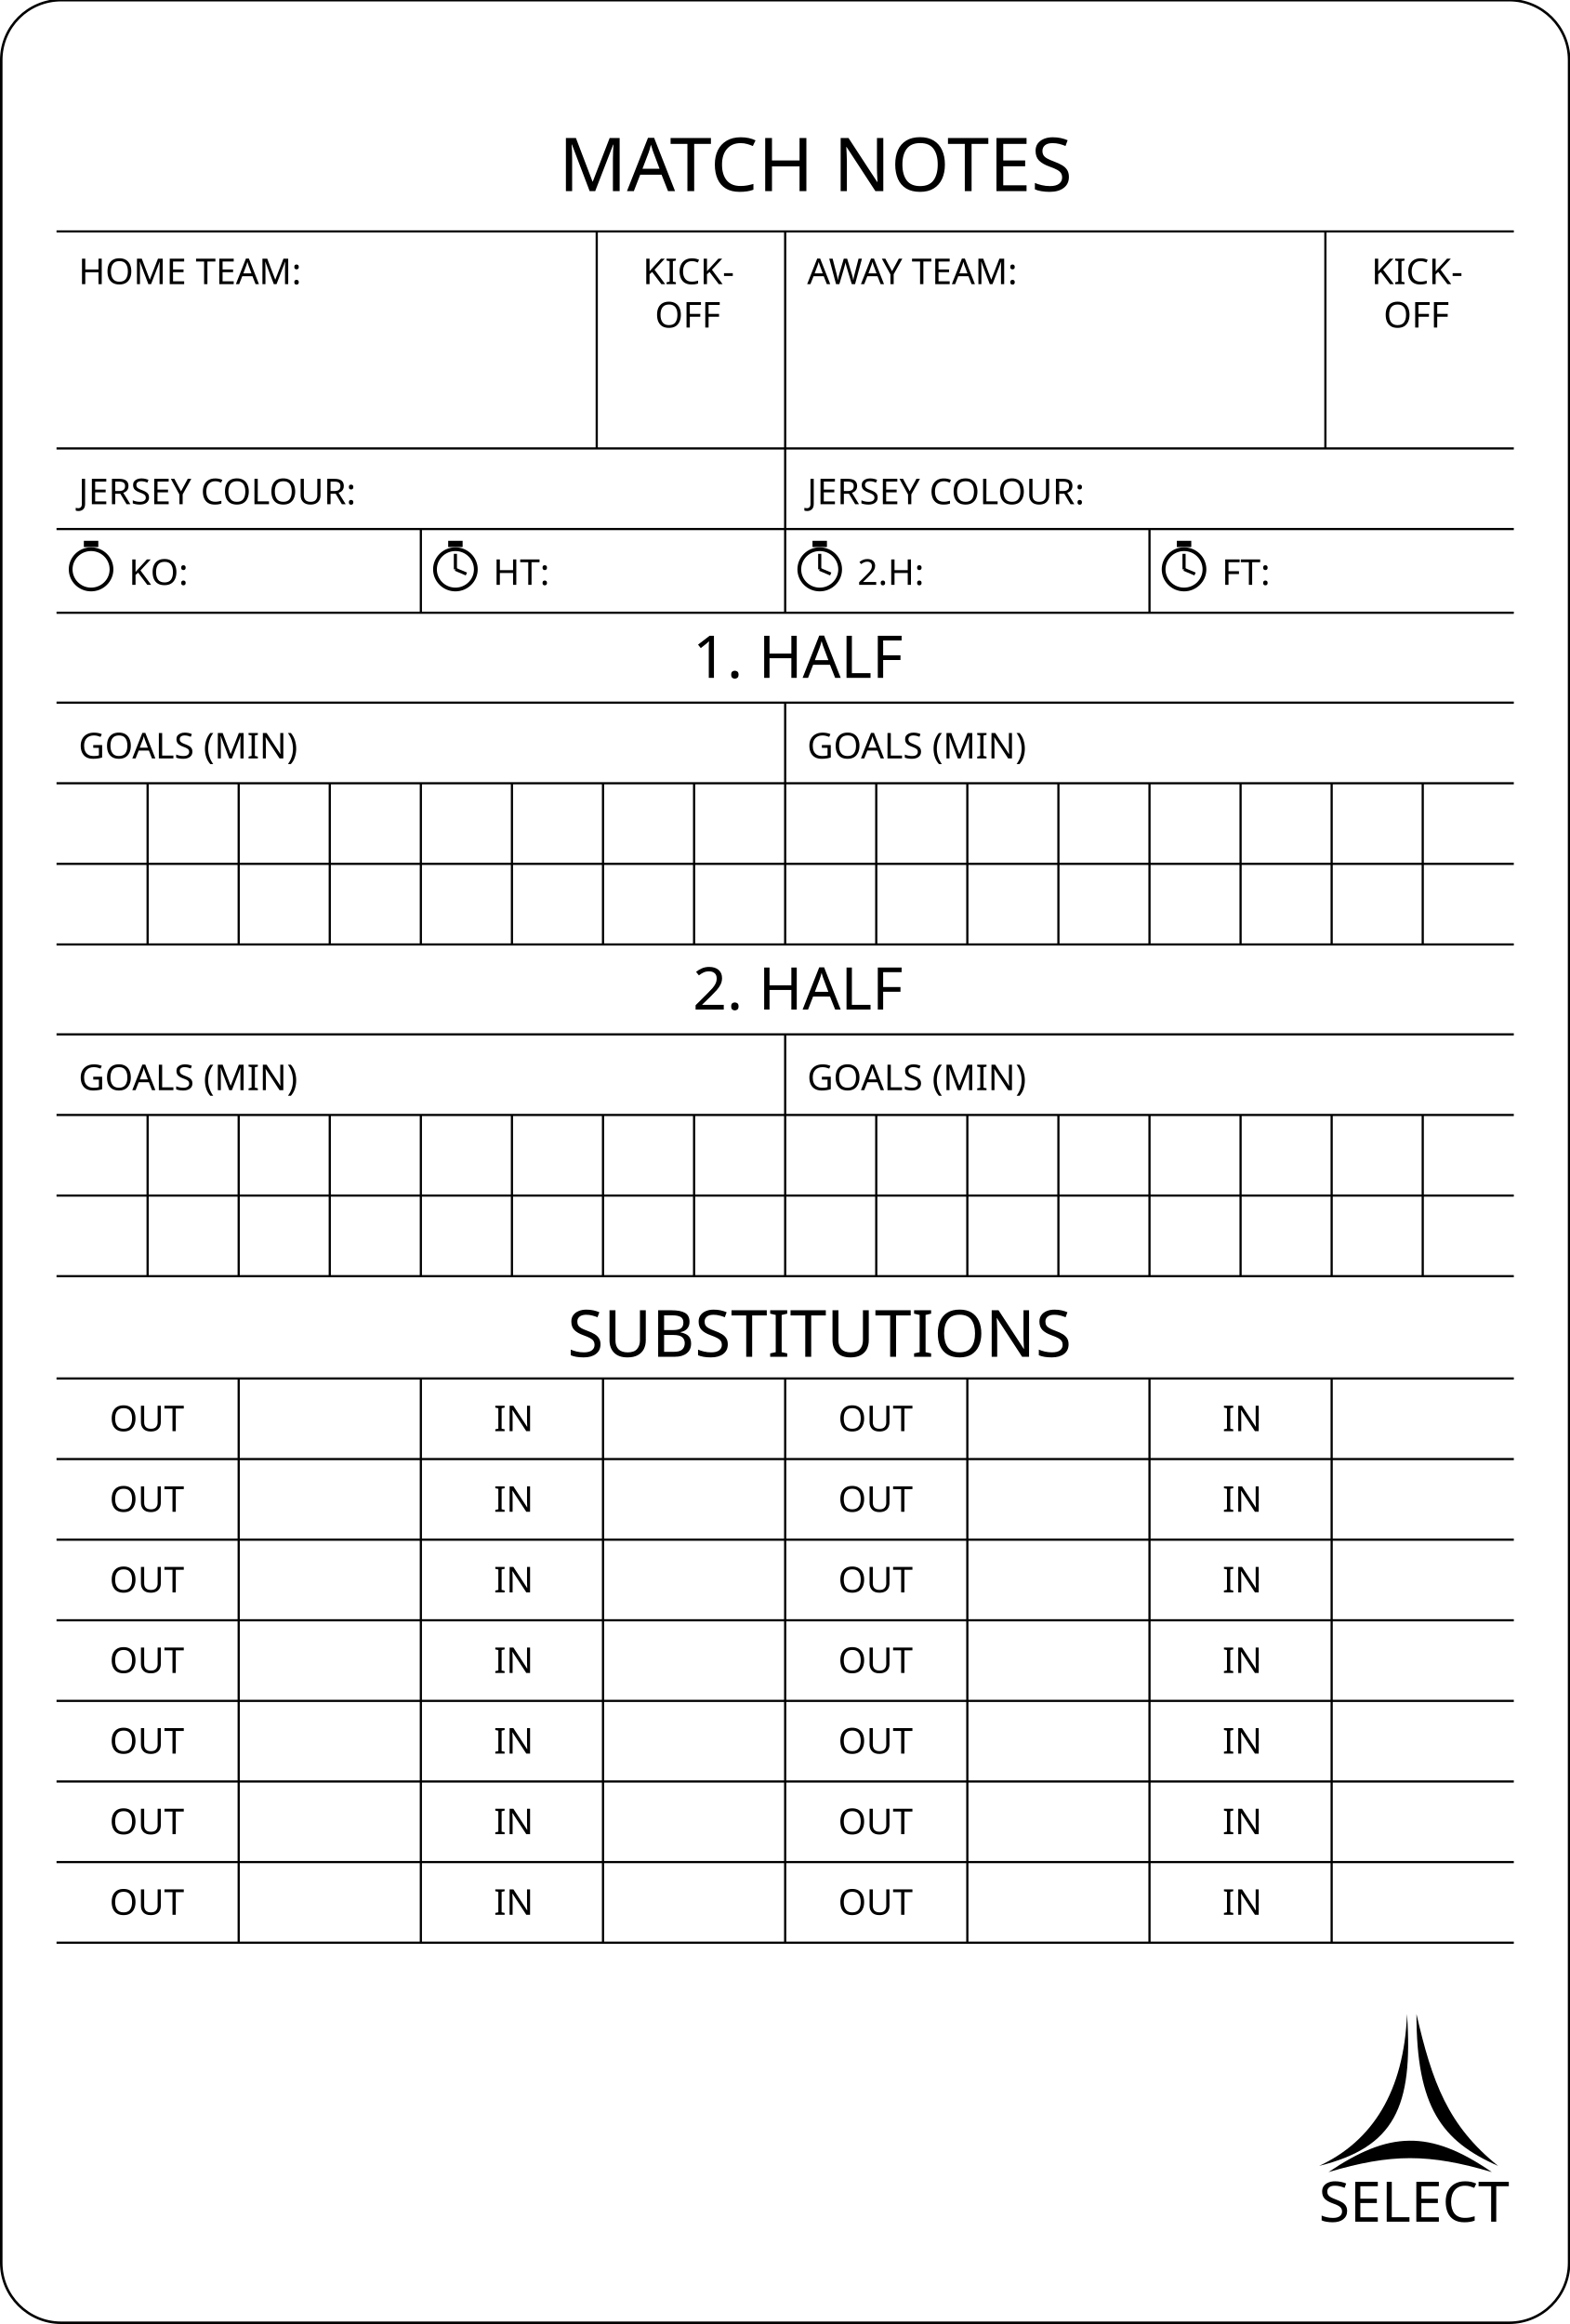
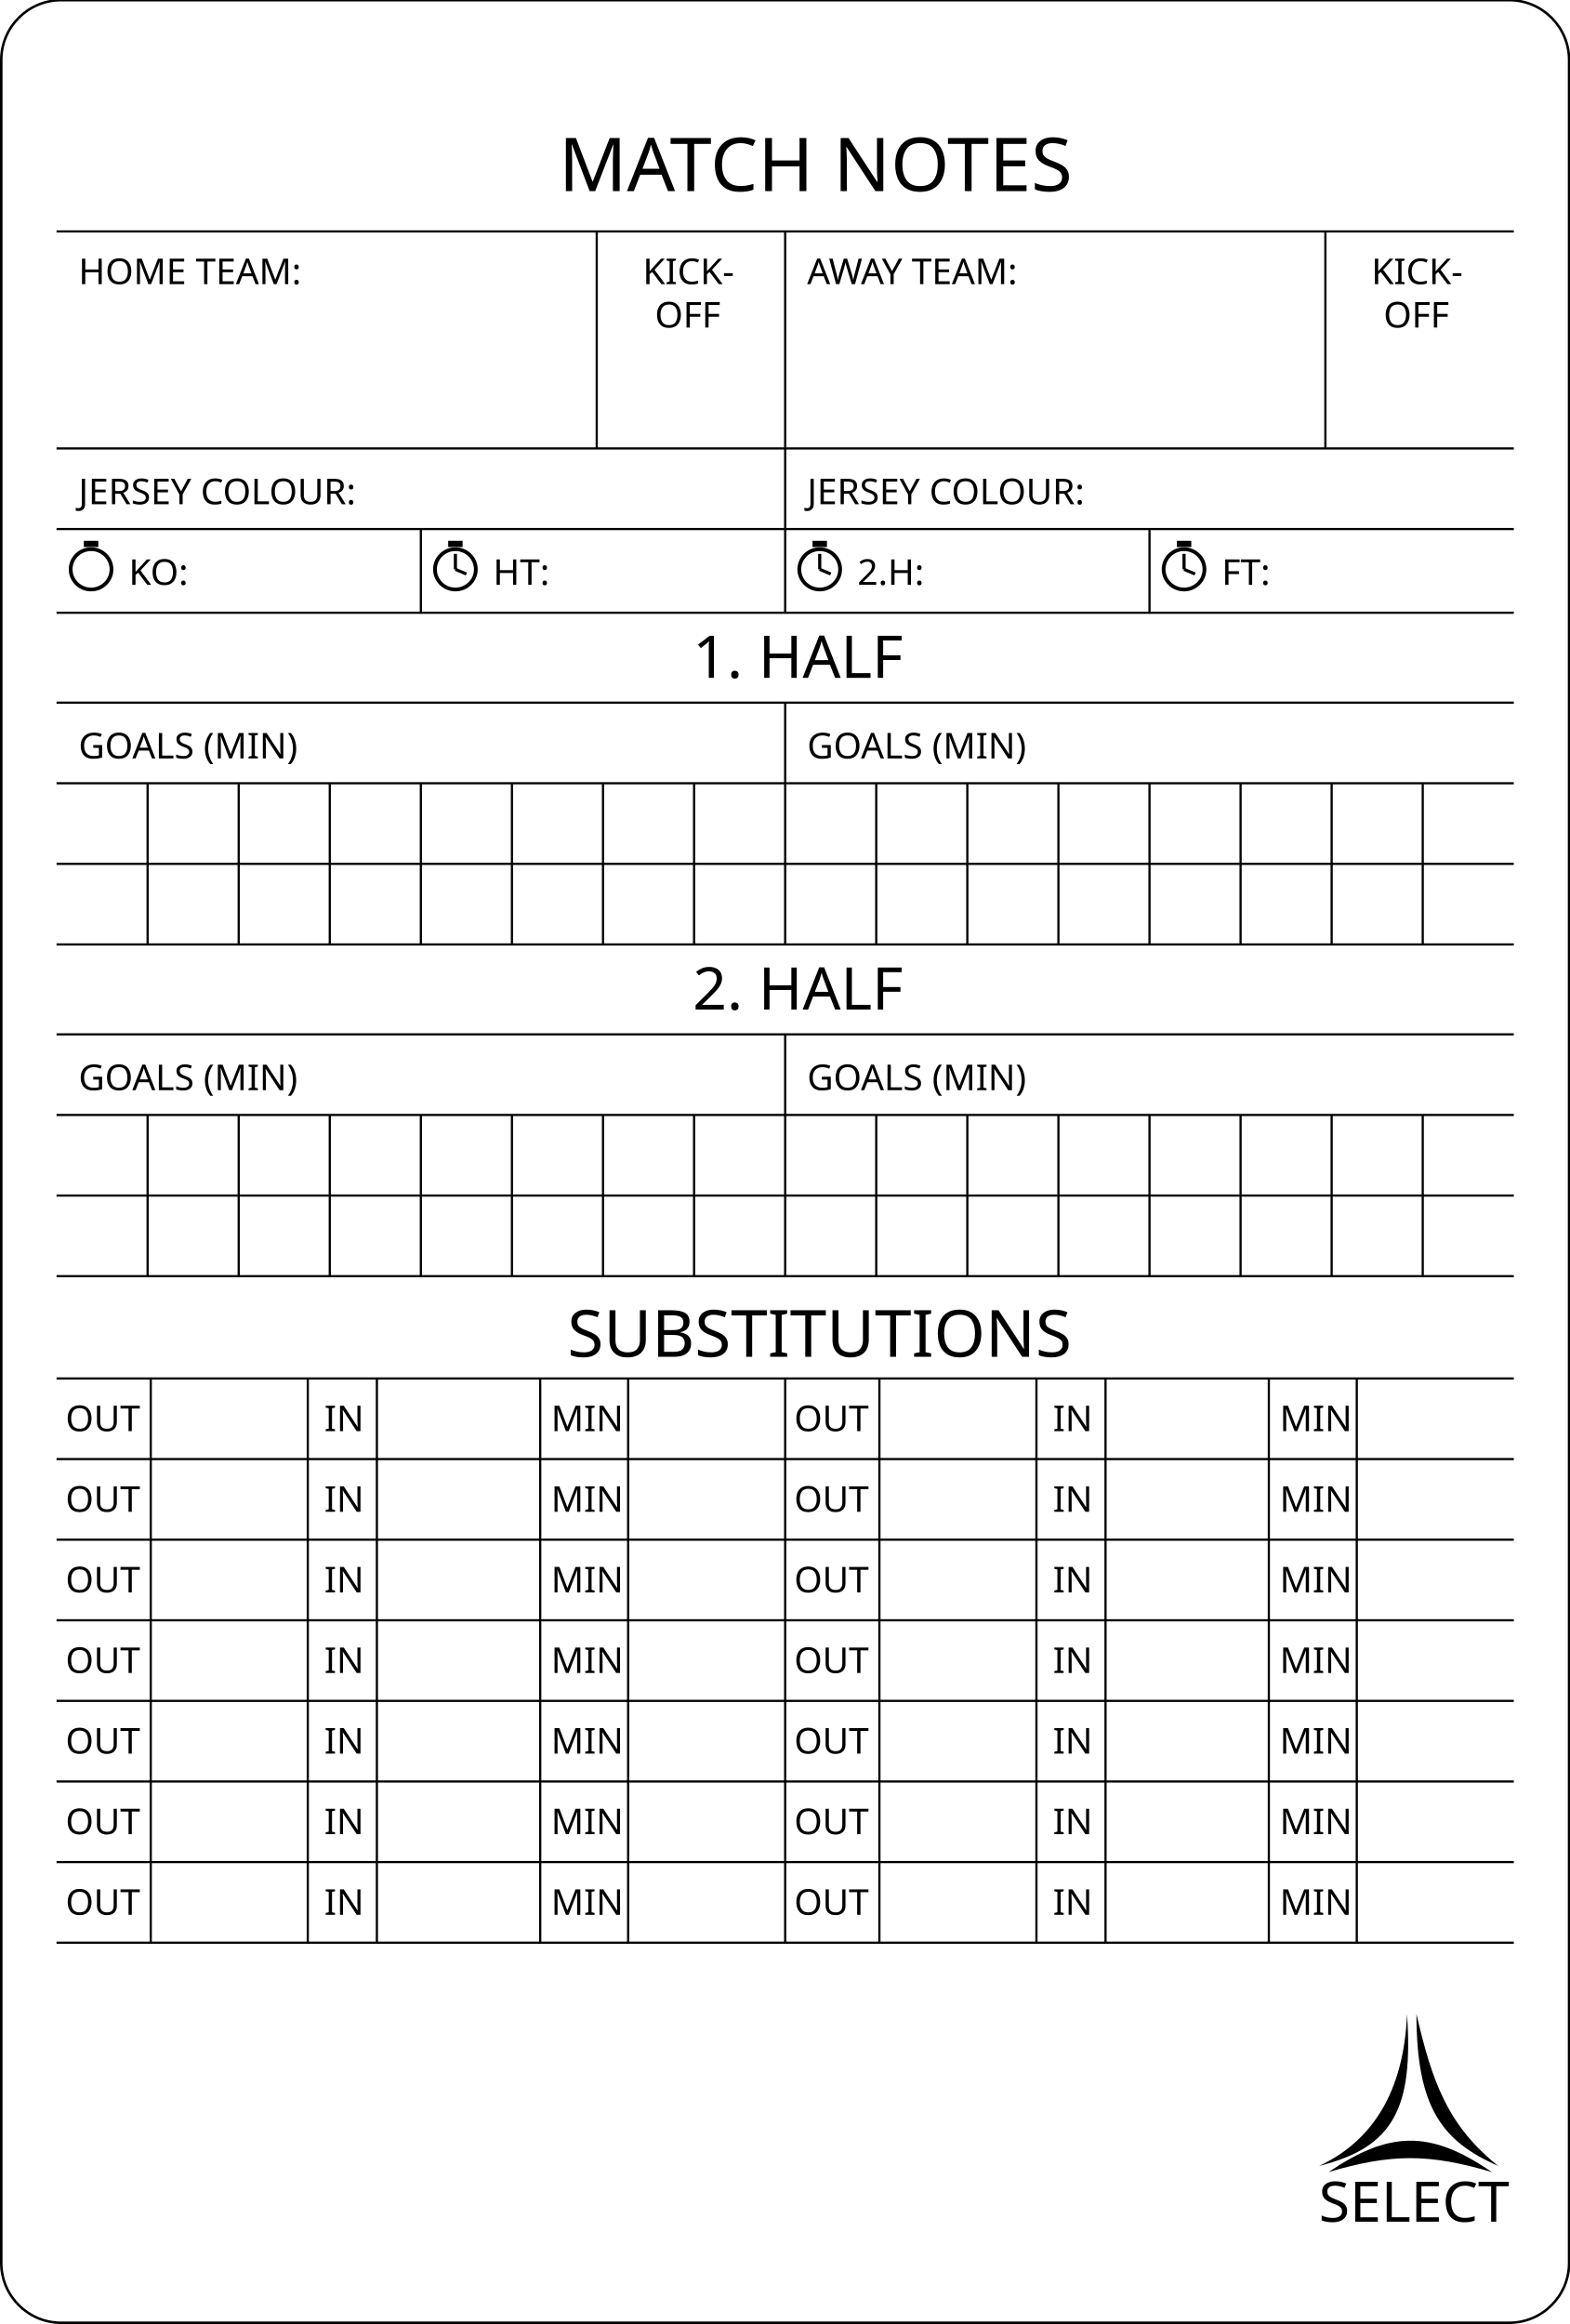
<svg xmlns="http://www.w3.org/2000/svg" width="218.268" height="323.15" preserveAspectRatio="xMinYMin meet" viewBox="0 0 218 323" version="1.0" fill-rule="evenodd">
  <clipPath id="clip">
    <rect x="0" y="0" width="218.268" height="323.15" />
  </clipPath>
  <g id="group" transform="scale(1,-1) translate(0,-323)" style="clip-path: url(#clip)">
    <g transform=" matrix(0.436535,0,0,0.430866,0,0)">
      <rect x="0" y="0" width="500" height="750" style="stroke: none; stroke-linecap: butt; stroke-width: 1; fill: rgb(100%,100%,100%); fill-rule: evenodd;" />
      <rect x="0.401" y="0.401" width="499.198" height="749.198" rx="19.08" ry="19.336" style="stroke: rgb(0%,0%,0%); stroke-linecap: butt; stroke-width: 0.802; fill: none; fill-rule: evenodd;" />
      <text x="177.854" y="688" style="font-family: CardHeading; font-size: 24px;fill: rgb(0%,0%,0%); stroke:none;" transform="translate(0,1376) scale(1,-1)">MATCH NOTES</text>
      <path d="M 18,675 L 482,675 Z" style="stroke: rgb(0%,0%,0%); stroke-linecap: butt; stroke-width: 0.7;" />
      <path d="M 18,605 L 482,605 Z" style="stroke: rgb(0%,0%,0%); stroke-linecap: butt; stroke-width: 0.7;" />
      <path d="M 18,579 L 482,579 Z" style="stroke: rgb(0%,0%,0%); stroke-linecap: butt; stroke-width: 0.7;" />
      <path d="M 18,552 L 482,552 Z" style="stroke: rgb(0%,0%,0%); stroke-linecap: butt; stroke-width: 0.7;" />
      <path d="M 250,675 L 250,552 Z" style="stroke: rgb(0%,0%,0%); stroke-linecap: butt; stroke-width: 0.7;" />
      <path d="M 190,675 L 190,605 Z" style="stroke: rgb(0%,0%,0%); stroke-linecap: butt; stroke-width: 0.7;" />
      <path d="M 422,675 L 422,605 Z" style="stroke: rgb(0%,0%,0%); stroke-linecap: butt; stroke-width: 0.7;" />
      <text x="25" y="658" style="font-family: CardRegular; font-size: 11.5px;fill: rgb(0%,0%,0%); stroke:none;" transform="translate(0,1316) scale(1,-1)">HOME TEAM:</text>
      <text x="257" y="658" style="font-family: CardRegular; font-size: 11.5px;fill: rgb(0%,0%,0%); stroke:none;" transform="translate(0,1316) scale(1,-1)">AWAY TEAM:</text>
      <text x="204.665" y="658" style="font-family: CardRegular; font-size: 11.5px;fill: rgb(0%,0%,0%); stroke:none;" transform="translate(0,1316) scale(1,-1)">KICK-</text>
      <text x="208.503" y="644" style="font-family: CardRegular; font-size: 11.5px;fill: rgb(0%,0%,0%); stroke:none;" transform="translate(0,1288) scale(1,-1)">OFF</text>
      <text x="436.665" y="658" style="font-family: CardRegular; font-size: 11.5px;fill: rgb(0%,0%,0%); stroke:none;" transform="translate(0,1316) scale(1,-1)">KICK-</text>
      <text x="440.503" y="644" style="font-family: CardRegular; font-size: 11.5px;fill: rgb(0%,0%,0%); stroke:none;" transform="translate(0,1288) scale(1,-1)">OFF</text>
      <text x="25" y="587" style="font-family: CardRegular; font-size: 11.5px;fill: rgb(0%,0%,0%); stroke:none;" transform="translate(0,1174) scale(1,-1)">JERSEY COLOUR:</text>
      <text x="257" y="587" style="font-family: CardRegular; font-size: 11.5px;fill: rgb(0%,0%,0%); stroke:none;" transform="translate(0,1174) scale(1,-1)">JERSEY COLOUR:</text>
      <circle cx="29" cy="566" r="6.5" style="stroke: rgb(0%,0%,0%); stroke-linecap: butt; stroke-width: 1.2; fill: rgb(100%,100%,100%); fill-rule: evenodd;" />
      <rect x="26.7" y="573.2" width="4.6" height="2.0" style="stroke: none; stroke-linecap: butt; stroke-width: 1; fill: rgb(0%,0%,0%); fill-rule: evenodd;" />
      <text x="41" y="561" style="font-family: CardRegular; font-size: 11.5px;fill: rgb(0%,0%,0%); stroke:none;" transform="translate(0,1122) scale(1,-1)">KO:</text>
      <path d="M 134,579 L 134,552 Z" style="stroke: rgb(0%,0%,0%); stroke-linecap: butt; stroke-width: 0.7;" />
      <circle cx="145" cy="566" r="6.5" style="stroke: rgb(0%,0%,0%); stroke-linecap: butt; stroke-width: 1.2; fill: rgb(100%,100%,100%); fill-rule: evenodd;" />
      <rect x="142.7" y="573.2" width="4.6" height="2.0" style="stroke: none; stroke-linecap: butt; stroke-width: 1; fill: rgb(0%,0%,0%); fill-rule: evenodd;" />
      <path d="M 145,566 L 145,571 Z" style="stroke: rgb(0%,0%,0%); stroke-linecap: butt; stroke-width: 1;" />
      <path d="M 145,566 L 148.5,564.5 Z" style="stroke: rgb(0%,0%,0%); stroke-linecap: butt; stroke-width: 1;" />
      <text x="157" y="561" style="font-family: CardRegular; font-size: 11.5px;fill: rgb(0%,0%,0%); stroke:none;" transform="translate(0,1122) scale(1,-1)">HT:</text>
      <circle cx="261" cy="566" r="6.5" style="stroke: rgb(0%,0%,0%); stroke-linecap: butt; stroke-width: 1.2; fill: rgb(100%,100%,100%); fill-rule: evenodd;" />
      <rect x="258.7" y="573.2" width="4.6" height="2.0" style="stroke: none; stroke-linecap: butt; stroke-width: 1; fill: rgb(0%,0%,0%); fill-rule: evenodd;" />
      <path d="M 261,566 L 261,571 Z" style="stroke: rgb(0%,0%,0%); stroke-linecap: butt; stroke-width: 1;" />
      <path d="M 261,566 L 264.5,564.5 Z" style="stroke: rgb(0%,0%,0%); stroke-linecap: butt; stroke-width: 1;" />
      <text x="273" y="561" style="font-family: CardRegular; font-size: 11.5px;fill: rgb(0%,0%,0%); stroke:none;" transform="translate(0,1122) scale(1,-1)">2.H:</text>
      <path d="M 366,579 L 366,552 Z" style="stroke: rgb(0%,0%,0%); stroke-linecap: butt; stroke-width: 0.7;" />
      <circle cx="377" cy="566" r="6.5" style="stroke: rgb(0%,0%,0%); stroke-linecap: butt; stroke-width: 1.2; fill: rgb(100%,100%,100%); fill-rule: evenodd;" />
      <rect x="374.7" y="573.2" width="4.6" height="2.0" style="stroke: none; stroke-linecap: butt; stroke-width: 1; fill: rgb(0%,0%,0%); fill-rule: evenodd;" />
      <path d="M 377,566 L 377,571 Z" style="stroke: rgb(0%,0%,0%); stroke-linecap: butt; stroke-width: 1;" />
      <path d="M 377,566 L 380.5,564.5 Z" style="stroke: rgb(0%,0%,0%); stroke-linecap: butt; stroke-width: 1;" />
      <text x="389" y="561" style="font-family: CardRegular; font-size: 11.5px;fill: rgb(0%,0%,0%); stroke:none;" transform="translate(0,1122) scale(1,-1)">FT:</text>
      <text x="220.572" y="531" style="font-family: CardHeading; font-size: 19px;fill: rgb(0%,0%,0%); stroke:none;" transform="translate(0,1062) scale(1,-1)">1. HALF</text>
      <path d="M 18,523 L 482,523 Z" style="stroke: rgb(0%,0%,0%); stroke-linecap: butt; stroke-width: 0.7;" />
      <text x="25" y="505" style="font-family: CardRegular; font-size: 11.5px;fill: rgb(0%,0%,0%); stroke:none;" transform="translate(0,1010) scale(1,-1)">GOALS (MIN)</text>
      <text x="257" y="505" style="font-family: CardRegular; font-size: 11.5px;fill: rgb(0%,0%,0%); stroke:none;" transform="translate(0,1010) scale(1,-1)">GOALS (MIN)</text>
      <path d="M 18,497 L 482,497 Z" style="stroke: rgb(0%,0%,0%); stroke-linecap: butt; stroke-width: 0.7;" />
      <path d="M 18,471 L 482,471 Z" style="stroke: rgb(0%,0%,0%); stroke-linecap: butt; stroke-width: 0.7;" />
      <path d="M 18,445 L 482,445 Z" style="stroke: rgb(0%,0%,0%); stroke-linecap: butt; stroke-width: 0.7;" />
      <path d="M 47,497 L 47,445 Z" style="stroke: rgb(0%,0%,0%); stroke-linecap: butt; stroke-width: 0.7;" />
      <path d="M 76,497 L 76,445 Z" style="stroke: rgb(0%,0%,0%); stroke-linecap: butt; stroke-width: 0.7;" />
      <path d="M 105,497 L 105,445 Z" style="stroke: rgb(0%,0%,0%); stroke-linecap: butt; stroke-width: 0.7;" />
      <path d="M 134,497 L 134,445 Z" style="stroke: rgb(0%,0%,0%); stroke-linecap: butt; stroke-width: 0.7;" />
      <path d="M 163,497 L 163,445 Z" style="stroke: rgb(0%,0%,0%); stroke-linecap: butt; stroke-width: 0.7;" />
      <path d="M 192,497 L 192,445 Z" style="stroke: rgb(0%,0%,0%); stroke-linecap: butt; stroke-width: 0.7;" />
      <path d="M 221,497 L 221,445 Z" style="stroke: rgb(0%,0%,0%); stroke-linecap: butt; stroke-width: 0.7;" />
      <path d="M 250,497 L 250,445 Z" style="stroke: rgb(0%,0%,0%); stroke-linecap: butt; stroke-width: 0.7;" />
      <path d="M 279,497 L 279,445 Z" style="stroke: rgb(0%,0%,0%); stroke-linecap: butt; stroke-width: 0.7;" />
      <path d="M 308,497 L 308,445 Z" style="stroke: rgb(0%,0%,0%); stroke-linecap: butt; stroke-width: 0.7;" />
      <path d="M 337,497 L 337,445 Z" style="stroke: rgb(0%,0%,0%); stroke-linecap: butt; stroke-width: 0.7;" />
      <path d="M 366,497 L 366,445 Z" style="stroke: rgb(0%,0%,0%); stroke-linecap: butt; stroke-width: 0.7;" />
      <path d="M 395,497 L 395,445 Z" style="stroke: rgb(0%,0%,0%); stroke-linecap: butt; stroke-width: 0.7;" />
      <path d="M 424,497 L 424,445 Z" style="stroke: rgb(0%,0%,0%); stroke-linecap: butt; stroke-width: 0.7;" />
      <path d="M 453,497 L 453,445 Z" style="stroke: rgb(0%,0%,0%); stroke-linecap: butt; stroke-width: 0.7;" />
      <path d="M 250,523 L 250,497 Z" style="stroke: rgb(0%,0%,0%); stroke-linecap: butt; stroke-width: 0.7;" />
      <text x="220.572" y="424" style="font-family: CardHeading; font-size: 19px;fill: rgb(0%,0%,0%); stroke:none;" transform="translate(0,848) scale(1,-1)">2. HALF</text>
      <path d="M 18,416 L 482,416 Z" style="stroke: rgb(0%,0%,0%); stroke-linecap: butt; stroke-width: 0.7;" />
      <text x="25" y="398" style="font-family: CardRegular; font-size: 11.5px;fill: rgb(0%,0%,0%); stroke:none;" transform="translate(0,796) scale(1,-1)">GOALS (MIN)</text>
      <text x="257" y="398" style="font-family: CardRegular; font-size: 11.5px;fill: rgb(0%,0%,0%); stroke:none;" transform="translate(0,796) scale(1,-1)">GOALS (MIN)</text>
      <path d="M 18,390 L 482,390 Z" style="stroke: rgb(0%,0%,0%); stroke-linecap: butt; stroke-width: 0.7;" />
      <path d="M 18,364 L 482,364 Z" style="stroke: rgb(0%,0%,0%); stroke-linecap: butt; stroke-width: 0.7;" />
      <path d="M 18,338 L 482,338 Z" style="stroke: rgb(0%,0%,0%); stroke-linecap: butt; stroke-width: 0.7;" />
      <path d="M 47,390 L 47,338 Z" style="stroke: rgb(0%,0%,0%); stroke-linecap: butt; stroke-width: 0.7;" />
      <path d="M 76,390 L 76,338 Z" style="stroke: rgb(0%,0%,0%); stroke-linecap: butt; stroke-width: 0.7;" />
      <path d="M 105,390 L 105,338 Z" style="stroke: rgb(0%,0%,0%); stroke-linecap: butt; stroke-width: 0.7;" />
      <path d="M 134,390 L 134,338 Z" style="stroke: rgb(0%,0%,0%); stroke-linecap: butt; stroke-width: 0.7;" />
      <path d="M 163,390 L 163,338 Z" style="stroke: rgb(0%,0%,0%); stroke-linecap: butt; stroke-width: 0.7;" />
      <path d="M 192,390 L 192,338 Z" style="stroke: rgb(0%,0%,0%); stroke-linecap: butt; stroke-width: 0.7;" />
      <path d="M 221,390 L 221,338 Z" style="stroke: rgb(0%,0%,0%); stroke-linecap: butt; stroke-width: 0.7;" />
      <path d="M 250,390 L 250,338 Z" style="stroke: rgb(0%,0%,0%); stroke-linecap: butt; stroke-width: 0.7;" />
      <path d="M 279,390 L 279,338 Z" style="stroke: rgb(0%,0%,0%); stroke-linecap: butt; stroke-width: 0.7;" />
      <path d="M 308,390 L 308,338 Z" style="stroke: rgb(0%,0%,0%); stroke-linecap: butt; stroke-width: 0.7;" />
      <path d="M 337,390 L 337,338 Z" style="stroke: rgb(0%,0%,0%); stroke-linecap: butt; stroke-width: 0.7;" />
      <path d="M 366,390 L 366,338 Z" style="stroke: rgb(0%,0%,0%); stroke-linecap: butt; stroke-width: 0.7;" />
      <path d="M 395,390 L 395,338 Z" style="stroke: rgb(0%,0%,0%); stroke-linecap: butt; stroke-width: 0.7;" />
      <path d="M 424,390 L 424,338 Z" style="stroke: rgb(0%,0%,0%); stroke-linecap: butt; stroke-width: 0.7;" />
      <path d="M 453,390 L 453,338 Z" style="stroke: rgb(0%,0%,0%); stroke-linecap: butt; stroke-width: 0.7;" />
      <path d="M 250,416 L 250,390 Z" style="stroke: rgb(0%,0%,0%); stroke-linecap: butt; stroke-width: 0.7;" />
      <text x="180.648" y="312" style="font-family: CardHeading; font-size: 21px;fill: rgb(0%,0%,0%); stroke:none;" transform="translate(0,624) scale(1,-1)">SUBSTITUTIONS</text>
      <path d="M 18,305 L 482,305 Z" style="stroke: rgb(0%,0%,0%); stroke-linecap: butt; stroke-width: 0.7;" />
      <path d="M 18,279 L 482,279 Z" style="stroke: rgb(0%,0%,0%); stroke-linecap: butt; stroke-width: 0.7;" />
      <path d="M 18,253 L 482,253 Z" style="stroke: rgb(0%,0%,0%); stroke-linecap: butt; stroke-width: 0.7;" />
      <path d="M 18,227 L 482,227 Z" style="stroke: rgb(0%,0%,0%); stroke-linecap: butt; stroke-width: 0.7;" />
      <path d="M 18,201 L 482,201 Z" style="stroke: rgb(0%,0%,0%); stroke-linecap: butt; stroke-width: 0.7;" />
      <path d="M 18,175 L 482,175 Z" style="stroke: rgb(0%,0%,0%); stroke-linecap: butt; stroke-width: 0.7;" />
      <path d="M 18,149 L 482,149 Z" style="stroke: rgb(0%,0%,0%); stroke-linecap: butt; stroke-width: 0.7;" />
      <path d="M 18,123 L 482,123 Z" style="stroke: rgb(0%,0%,0%); stroke-linecap: butt; stroke-width: 0.7;" />
-       <path d="M 76,305 L 76,123 Z" style="stroke: rgb(0%,0%,0%); stroke-linecap: butt; stroke-width: 0.7;" />
-       <path d="M 134,305 L 134,123 Z" style="stroke: rgb(0%,0%,0%); stroke-linecap: butt; stroke-width: 0.7;" />
-       <path d="M 192,305 L 192,123 Z" style="stroke: rgb(0%,0%,0%); stroke-linecap: butt; stroke-width: 0.7;" />
+       <path d="M 48,305 L 48,123 Z" style="stroke: rgb(0%,0%,0%); stroke-linecap: butt; stroke-width: 0.7;" />
+       <path d="M 98,305 L 98,123 Z" style="stroke: rgb(0%,0%,0%); stroke-linecap: butt; stroke-width: 0.7;" />
+       <path d="M 120,305 L 120,123 Z" style="stroke: rgb(0%,0%,0%); stroke-linecap: butt; stroke-width: 0.7;" />
+       <path d="M 172,305 L 172,123 Z" style="stroke: rgb(0%,0%,0%); stroke-linecap: butt; stroke-width: 0.7;" />
+       <path d="M 200,305 L 200,123 Z" style="stroke: rgb(0%,0%,0%); stroke-linecap: butt; stroke-width: 0.7;" />
+       <path d="M 280,305 L 280,123 Z" style="stroke: rgb(0%,0%,0%); stroke-linecap: butt; stroke-width: 0.7;" />
+       <path d="M 330,305 L 330,123 Z" style="stroke: rgb(0%,0%,0%); stroke-linecap: butt; stroke-width: 0.7;" />
+       <path d="M 352,305 L 352,123 Z" style="stroke: rgb(0%,0%,0%); stroke-linecap: butt; stroke-width: 0.7;" />
+       <path d="M 404,305 L 404,123 Z" style="stroke: rgb(0%,0%,0%); stroke-linecap: butt; stroke-width: 0.7;" />
+       <path d="M 432,305 L 432,123 Z" style="stroke: rgb(0%,0%,0%); stroke-linecap: butt; stroke-width: 0.7;" />
      <path d="M 250,305 L 250,123 Z" style="stroke: rgb(0%,0%,0%); stroke-linecap: butt; stroke-width: 0.7;" />
-       <path d="M 308,305 L 308,123 Z" style="stroke: rgb(0%,0%,0%); stroke-linecap: butt; stroke-width: 0.7;" />
-       <path d="M 366,305 L 366,123 Z" style="stroke: rgb(0%,0%,0%); stroke-linecap: butt; stroke-width: 0.7;" />
-       <path d="M 424,305 L 424,123 Z" style="stroke: rgb(0%,0%,0%); stroke-linecap: butt; stroke-width: 0.7;" />
-       <text x="34.863" y="288" style="font-family: CardRegular; font-size: 11.5px;fill: rgb(0%,0%,0%); stroke:none;" transform="translate(0,576) scale(1,-1)">OUT</text>
-       <text x="157.25" y="288" style="font-family: CardRegular; font-size: 11.5px;fill: rgb(0%,0%,0%); stroke:none;" transform="translate(0,576) scale(1,-1)">IN</text>
-       <text x="266.863" y="288" style="font-family: CardRegular; font-size: 11.5px;fill: rgb(0%,0%,0%); stroke:none;" transform="translate(0,576) scale(1,-1)">OUT</text>
-       <text x="389.25" y="288" style="font-family: CardRegular; font-size: 11.5px;fill: rgb(0%,0%,0%); stroke:none;" transform="translate(0,576) scale(1,-1)">IN</text>
-       <text x="34.863" y="262" style="font-family: CardRegular; font-size: 11.5px;fill: rgb(0%,0%,0%); stroke:none;" transform="translate(0,524) scale(1,-1)">OUT</text>
-       <text x="157.25" y="262" style="font-family: CardRegular; font-size: 11.5px;fill: rgb(0%,0%,0%); stroke:none;" transform="translate(0,524) scale(1,-1)">IN</text>
-       <text x="266.863" y="262" style="font-family: CardRegular; font-size: 11.5px;fill: rgb(0%,0%,0%); stroke:none;" transform="translate(0,524) scale(1,-1)">OUT</text>
-       <text x="389.25" y="262" style="font-family: CardRegular; font-size: 11.5px;fill: rgb(0%,0%,0%); stroke:none;" transform="translate(0,524) scale(1,-1)">IN</text>
-       <text x="34.863" y="236" style="font-family: CardRegular; font-size: 11.5px;fill: rgb(0%,0%,0%); stroke:none;" transform="translate(0,472) scale(1,-1)">OUT</text>
-       <text x="157.25" y="236" style="font-family: CardRegular; font-size: 11.5px;fill: rgb(0%,0%,0%); stroke:none;" transform="translate(0,472) scale(1,-1)">IN</text>
-       <text x="266.863" y="236" style="font-family: CardRegular; font-size: 11.5px;fill: rgb(0%,0%,0%); stroke:none;" transform="translate(0,472) scale(1,-1)">OUT</text>
-       <text x="389.25" y="236" style="font-family: CardRegular; font-size: 11.5px;fill: rgb(0%,0%,0%); stroke:none;" transform="translate(0,472) scale(1,-1)">IN</text>
-       <text x="34.863" y="210" style="font-family: CardRegular; font-size: 11.5px;fill: rgb(0%,0%,0%); stroke:none;" transform="translate(0,420) scale(1,-1)">OUT</text>
-       <text x="157.25" y="210" style="font-family: CardRegular; font-size: 11.5px;fill: rgb(0%,0%,0%); stroke:none;" transform="translate(0,420) scale(1,-1)">IN</text>
-       <text x="266.863" y="210" style="font-family: CardRegular; font-size: 11.5px;fill: rgb(0%,0%,0%); stroke:none;" transform="translate(0,420) scale(1,-1)">OUT</text>
-       <text x="389.25" y="210" style="font-family: CardRegular; font-size: 11.5px;fill: rgb(0%,0%,0%); stroke:none;" transform="translate(0,420) scale(1,-1)">IN</text>
-       <text x="34.863" y="184" style="font-family: CardRegular; font-size: 11.5px;fill: rgb(0%,0%,0%); stroke:none;" transform="translate(0,368) scale(1,-1)">OUT</text>
-       <text x="157.25" y="184" style="font-family: CardRegular; font-size: 11.5px;fill: rgb(0%,0%,0%); stroke:none;" transform="translate(0,368) scale(1,-1)">IN</text>
-       <text x="266.863" y="184" style="font-family: CardRegular; font-size: 11.5px;fill: rgb(0%,0%,0%); stroke:none;" transform="translate(0,368) scale(1,-1)">OUT</text>
-       <text x="389.25" y="184" style="font-family: CardRegular; font-size: 11.5px;fill: rgb(0%,0%,0%); stroke:none;" transform="translate(0,368) scale(1,-1)">IN</text>
-       <text x="34.863" y="158" style="font-family: CardRegular; font-size: 11.5px;fill: rgb(0%,0%,0%); stroke:none;" transform="translate(0,316) scale(1,-1)">OUT</text>
-       <text x="157.25" y="158" style="font-family: CardRegular; font-size: 11.5px;fill: rgb(0%,0%,0%); stroke:none;" transform="translate(0,316) scale(1,-1)">IN</text>
-       <text x="266.863" y="158" style="font-family: CardRegular; font-size: 11.5px;fill: rgb(0%,0%,0%); stroke:none;" transform="translate(0,316) scale(1,-1)">OUT</text>
-       <text x="389.25" y="158" style="font-family: CardRegular; font-size: 11.5px;fill: rgb(0%,0%,0%); stroke:none;" transform="translate(0,316) scale(1,-1)">IN</text>
-       <text x="34.863" y="132" style="font-family: CardRegular; font-size: 11.5px;fill: rgb(0%,0%,0%); stroke:none;" transform="translate(0,264) scale(1,-1)">OUT</text>
-       <text x="157.25" y="132" style="font-family: CardRegular; font-size: 11.5px;fill: rgb(0%,0%,0%); stroke:none;" transform="translate(0,264) scale(1,-1)">IN</text>
-       <text x="266.863" y="132" style="font-family: CardRegular; font-size: 11.5px;fill: rgb(0%,0%,0%); stroke:none;" transform="translate(0,264) scale(1,-1)">OUT</text>
-       <text x="389.25" y="132" style="font-family: CardRegular; font-size: 11.5px;fill: rgb(0%,0%,0%); stroke:none;" transform="translate(0,264) scale(1,-1)">IN</text>
+       <text x="20.863" y="288" style="font-family: CardRegular; font-size: 11.5px;fill: rgb(0%,0%,0%); stroke:none;" transform="translate(0,576) scale(1,-1)">OUT</text>
+       <text x="103.25" y="288" style="font-family: CardRegular; font-size: 11.5px;fill: rgb(0%,0%,0%); stroke:none;" transform="translate(0,576) scale(1,-1)">IN</text>
+       <text x="175.46" y="288" style="font-family: CardRegular; font-size: 11.5px;fill: rgb(0%,0%,0%); stroke:none;" transform="translate(0,576) scale(1,-1)">MIN</text>
+       <text x="252.863" y="288" style="font-family: CardRegular; font-size: 11.5px;fill: rgb(0%,0%,0%); stroke:none;" transform="translate(0,576) scale(1,-1)">OUT</text>
+       <text x="335.25" y="288" style="font-family: CardRegular; font-size: 11.5px;fill: rgb(0%,0%,0%); stroke:none;" transform="translate(0,576) scale(1,-1)">IN</text>
+       <text x="407.46" y="288" style="font-family: CardRegular; font-size: 11.5px;fill: rgb(0%,0%,0%); stroke:none;" transform="translate(0,576) scale(1,-1)">MIN</text>
+       <text x="20.863" y="262" style="font-family: CardRegular; font-size: 11.5px;fill: rgb(0%,0%,0%); stroke:none;" transform="translate(0,524) scale(1,-1)">OUT</text>
+       <text x="103.25" y="262" style="font-family: CardRegular; font-size: 11.5px;fill: rgb(0%,0%,0%); stroke:none;" transform="translate(0,524) scale(1,-1)">IN</text>
+       <text x="175.46" y="262" style="font-family: CardRegular; font-size: 11.5px;fill: rgb(0%,0%,0%); stroke:none;" transform="translate(0,524) scale(1,-1)">MIN</text>
+       <text x="252.863" y="262" style="font-family: CardRegular; font-size: 11.5px;fill: rgb(0%,0%,0%); stroke:none;" transform="translate(0,524) scale(1,-1)">OUT</text>
+       <text x="335.25" y="262" style="font-family: CardRegular; font-size: 11.5px;fill: rgb(0%,0%,0%); stroke:none;" transform="translate(0,524) scale(1,-1)">IN</text>
+       <text x="407.46" y="262" style="font-family: CardRegular; font-size: 11.5px;fill: rgb(0%,0%,0%); stroke:none;" transform="translate(0,524) scale(1,-1)">MIN</text>
+       <text x="20.863" y="236" style="font-family: CardRegular; font-size: 11.5px;fill: rgb(0%,0%,0%); stroke:none;" transform="translate(0,472) scale(1,-1)">OUT</text>
+       <text x="103.25" y="236" style="font-family: CardRegular; font-size: 11.5px;fill: rgb(0%,0%,0%); stroke:none;" transform="translate(0,472) scale(1,-1)">IN</text>
+       <text x="175.46" y="236" style="font-family: CardRegular; font-size: 11.5px;fill: rgb(0%,0%,0%); stroke:none;" transform="translate(0,472) scale(1,-1)">MIN</text>
+       <text x="252.863" y="236" style="font-family: CardRegular; font-size: 11.5px;fill: rgb(0%,0%,0%); stroke:none;" transform="translate(0,472) scale(1,-1)">OUT</text>
+       <text x="335.25" y="236" style="font-family: CardRegular; font-size: 11.5px;fill: rgb(0%,0%,0%); stroke:none;" transform="translate(0,472) scale(1,-1)">IN</text>
+       <text x="407.46" y="236" style="font-family: CardRegular; font-size: 11.5px;fill: rgb(0%,0%,0%); stroke:none;" transform="translate(0,472) scale(1,-1)">MIN</text>
+       <text x="20.863" y="210" style="font-family: CardRegular; font-size: 11.5px;fill: rgb(0%,0%,0%); stroke:none;" transform="translate(0,420) scale(1,-1)">OUT</text>
+       <text x="103.25" y="210" style="font-family: CardRegular; font-size: 11.5px;fill: rgb(0%,0%,0%); stroke:none;" transform="translate(0,420) scale(1,-1)">IN</text>
+       <text x="175.46" y="210" style="font-family: CardRegular; font-size: 11.5px;fill: rgb(0%,0%,0%); stroke:none;" transform="translate(0,420) scale(1,-1)">MIN</text>
+       <text x="252.863" y="210" style="font-family: CardRegular; font-size: 11.5px;fill: rgb(0%,0%,0%); stroke:none;" transform="translate(0,420) scale(1,-1)">OUT</text>
+       <text x="335.25" y="210" style="font-family: CardRegular; font-size: 11.5px;fill: rgb(0%,0%,0%); stroke:none;" transform="translate(0,420) scale(1,-1)">IN</text>
+       <text x="407.46" y="210" style="font-family: CardRegular; font-size: 11.5px;fill: rgb(0%,0%,0%); stroke:none;" transform="translate(0,420) scale(1,-1)">MIN</text>
+       <text x="20.863" y="184" style="font-family: CardRegular; font-size: 11.5px;fill: rgb(0%,0%,0%); stroke:none;" transform="translate(0,368) scale(1,-1)">OUT</text>
+       <text x="103.25" y="184" style="font-family: CardRegular; font-size: 11.5px;fill: rgb(0%,0%,0%); stroke:none;" transform="translate(0,368) scale(1,-1)">IN</text>
+       <text x="175.46" y="184" style="font-family: CardRegular; font-size: 11.5px;fill: rgb(0%,0%,0%); stroke:none;" transform="translate(0,368) scale(1,-1)">MIN</text>
+       <text x="252.863" y="184" style="font-family: CardRegular; font-size: 11.5px;fill: rgb(0%,0%,0%); stroke:none;" transform="translate(0,368) scale(1,-1)">OUT</text>
+       <text x="335.25" y="184" style="font-family: CardRegular; font-size: 11.5px;fill: rgb(0%,0%,0%); stroke:none;" transform="translate(0,368) scale(1,-1)">IN</text>
+       <text x="407.46" y="184" style="font-family: CardRegular; font-size: 11.5px;fill: rgb(0%,0%,0%); stroke:none;" transform="translate(0,368) scale(1,-1)">MIN</text>
+       <text x="20.863" y="158" style="font-family: CardRegular; font-size: 11.5px;fill: rgb(0%,0%,0%); stroke:none;" transform="translate(0,316) scale(1,-1)">OUT</text>
+       <text x="103.25" y="158" style="font-family: CardRegular; font-size: 11.5px;fill: rgb(0%,0%,0%); stroke:none;" transform="translate(0,316) scale(1,-1)">IN</text>
+       <text x="175.46" y="158" style="font-family: CardRegular; font-size: 11.5px;fill: rgb(0%,0%,0%); stroke:none;" transform="translate(0,316) scale(1,-1)">MIN</text>
+       <text x="252.863" y="158" style="font-family: CardRegular; font-size: 11.5px;fill: rgb(0%,0%,0%); stroke:none;" transform="translate(0,316) scale(1,-1)">OUT</text>
+       <text x="335.25" y="158" style="font-family: CardRegular; font-size: 11.5px;fill: rgb(0%,0%,0%); stroke:none;" transform="translate(0,316) scale(1,-1)">IN</text>
+       <text x="407.46" y="158" style="font-family: CardRegular; font-size: 11.5px;fill: rgb(0%,0%,0%); stroke:none;" transform="translate(0,316) scale(1,-1)">MIN</text>
+       <text x="20.863" y="132" style="font-family: CardRegular; font-size: 11.5px;fill: rgb(0%,0%,0%); stroke:none;" transform="translate(0,264) scale(1,-1)">OUT</text>
+       <text x="103.25" y="132" style="font-family: CardRegular; font-size: 11.5px;fill: rgb(0%,0%,0%); stroke:none;" transform="translate(0,264) scale(1,-1)">IN</text>
+       <text x="175.46" y="132" style="font-family: CardRegular; font-size: 11.5px;fill: rgb(0%,0%,0%); stroke:none;" transform="translate(0,264) scale(1,-1)">MIN</text>
+       <text x="252.863" y="132" style="font-family: CardRegular; font-size: 11.5px;fill: rgb(0%,0%,0%); stroke:none;" transform="translate(0,264) scale(1,-1)">OUT</text>
+       <text x="335.25" y="132" style="font-family: CardRegular; font-size: 11.5px;fill: rgb(0%,0%,0%); stroke:none;" transform="translate(0,264) scale(1,-1)">IN</text>
+       <text x="407.46" y="132" style="font-family: CardRegular; font-size: 11.5px;fill: rgb(0%,0%,0%); stroke:none;" transform="translate(0,264) scale(1,-1)">MIN</text>
      <path d="M 448 100 C 447 75 437 59 420 51 C 444 57 450 70 448 100 Z " style="stroke: none; stroke-linecap: butt; stroke-width: 1; fill: rgb(0%,0%,0%); fill-rule: evenodd;" />
      <path d="M 451 100 C 451 70 459 59 477 51 C 461 64 456 78 451 100 Z " style="stroke: none; stroke-linecap: butt; stroke-width: 1; fill: rgb(0%,0%,0%); fill-rule: evenodd;" />
      <path d="M 423 49 C 442 62 455 63 475 49 C 455 55 443 55 423 49 Z " style="stroke: none; stroke-linecap: butt; stroke-width: 1; fill: rgb(0%,0%,0%); fill-rule: evenodd;" />
      <text x="419.891" y="33" style="font-family: CardHeading; font-size: 18px;fill: rgb(0%,0%,0%); stroke:none;" transform="translate(0,66) scale(1,-1)">SELECT</text>
    </g>
  </g>
</svg>
